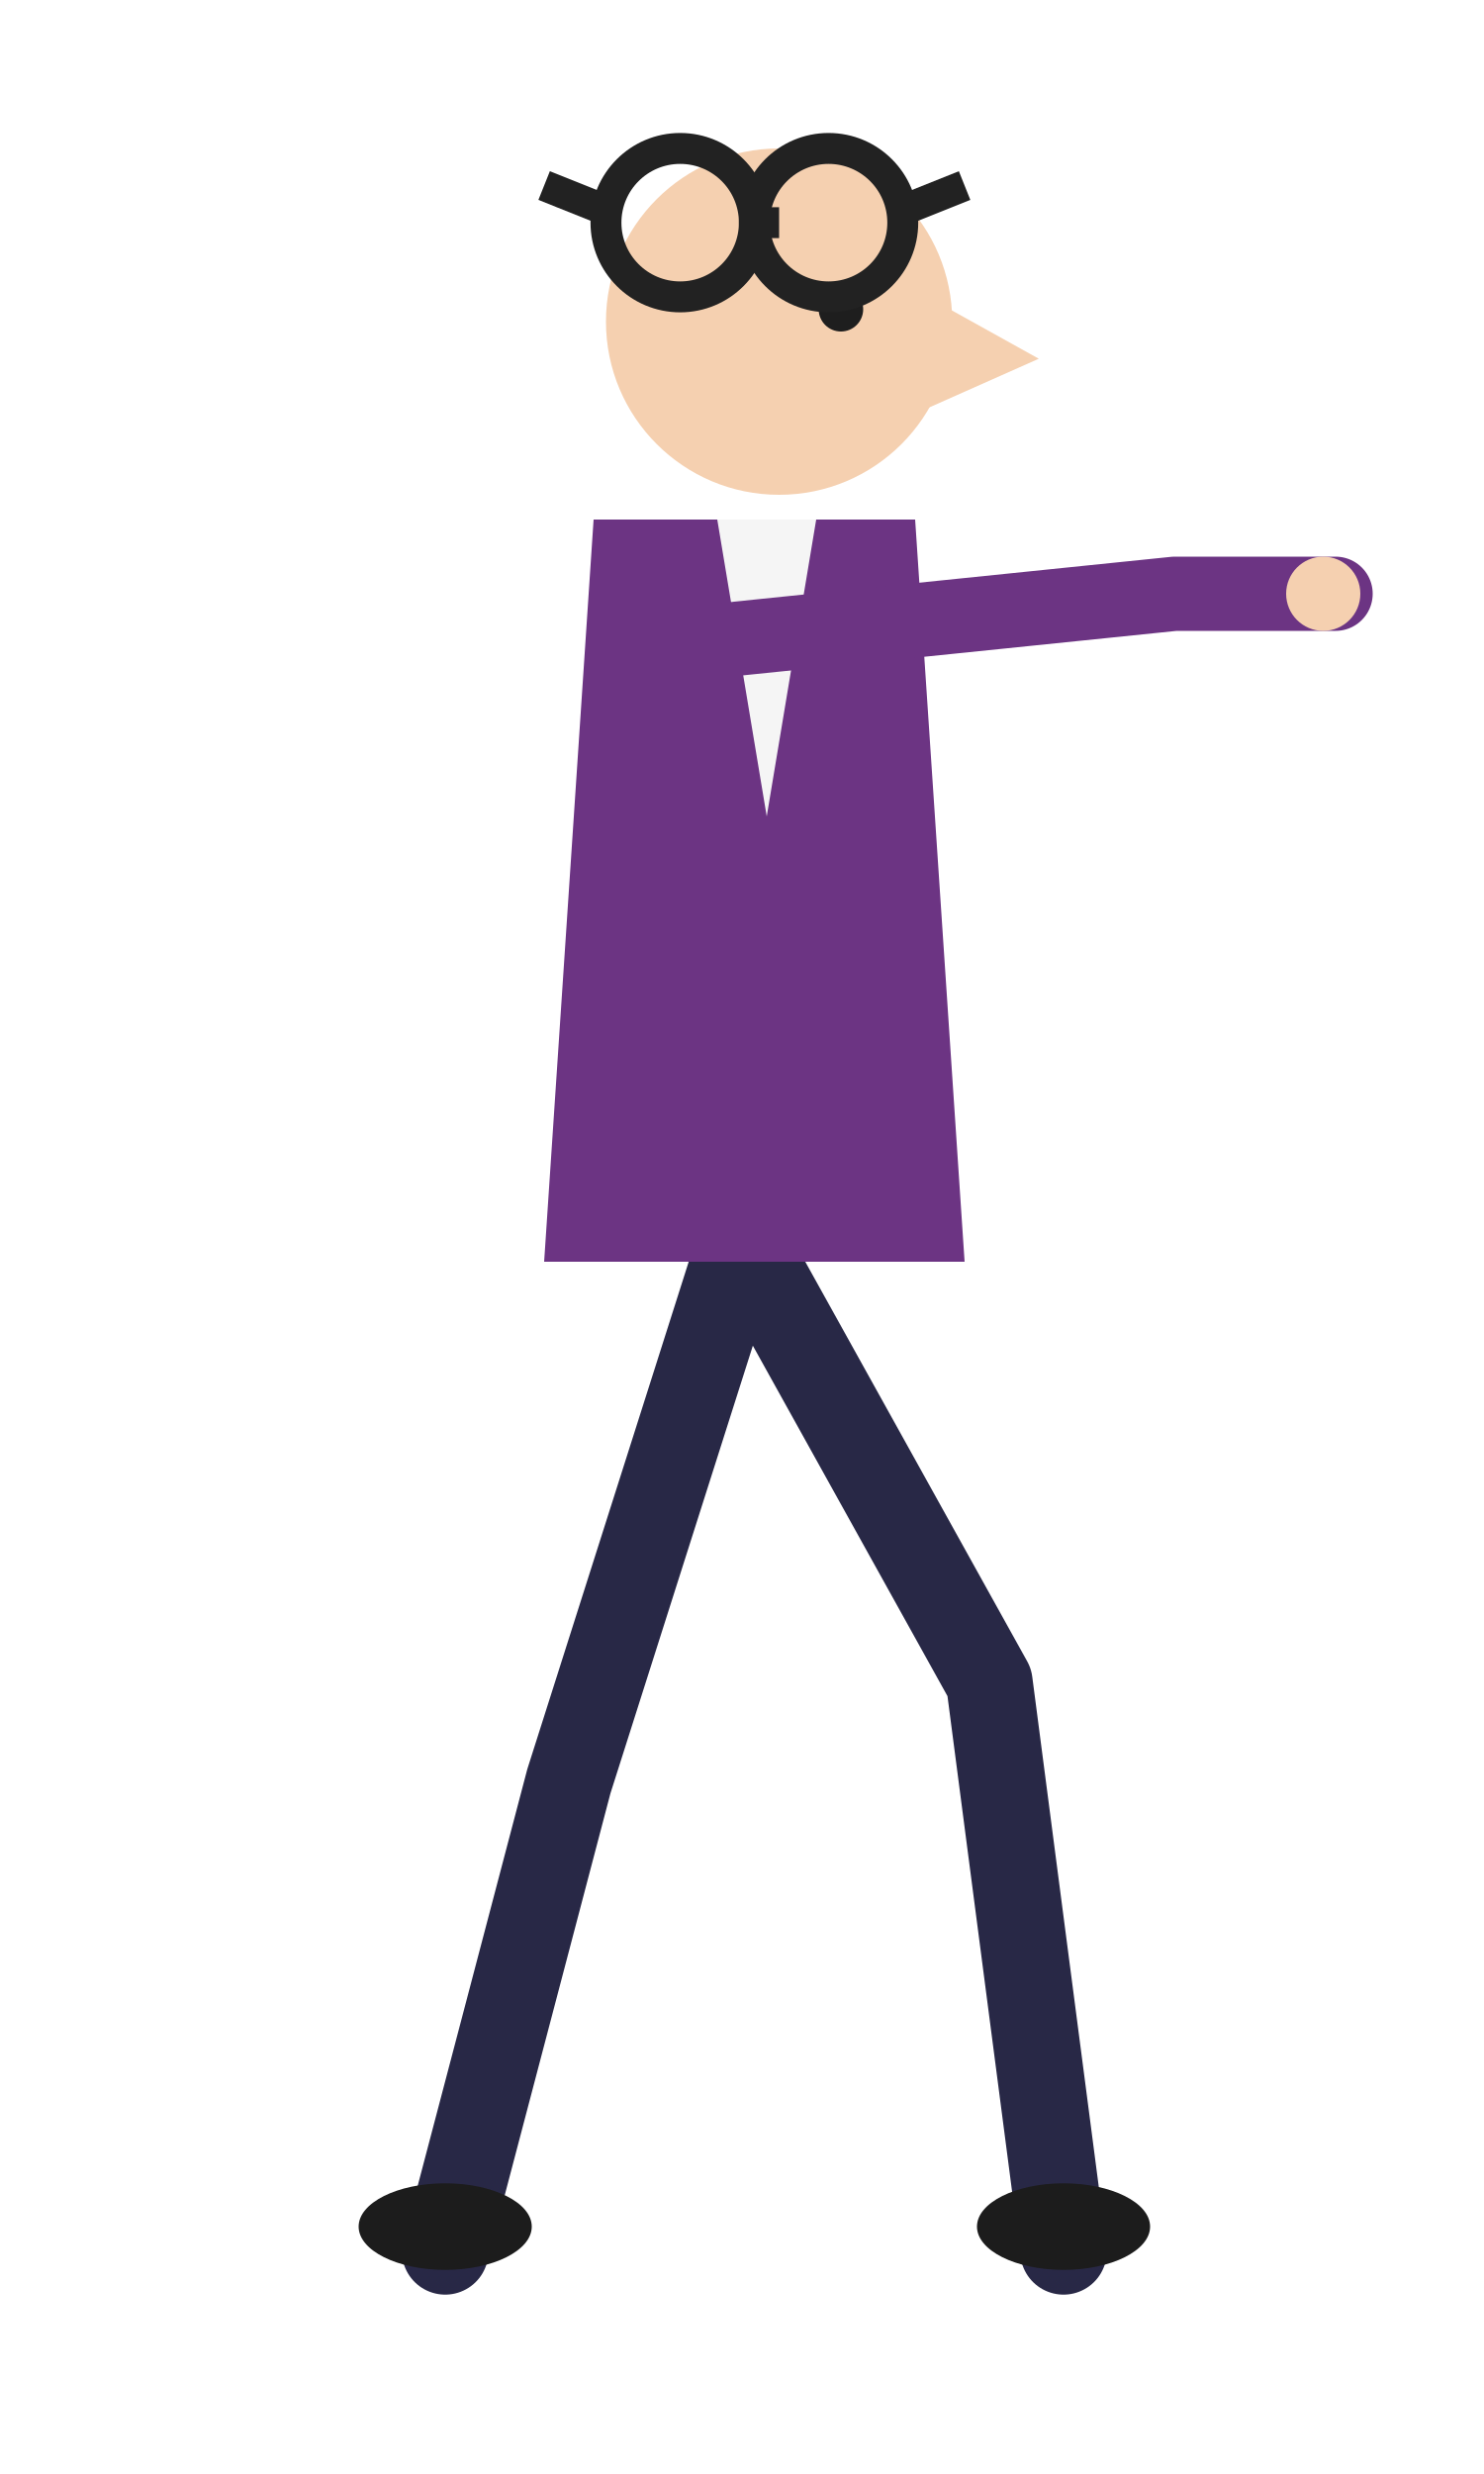
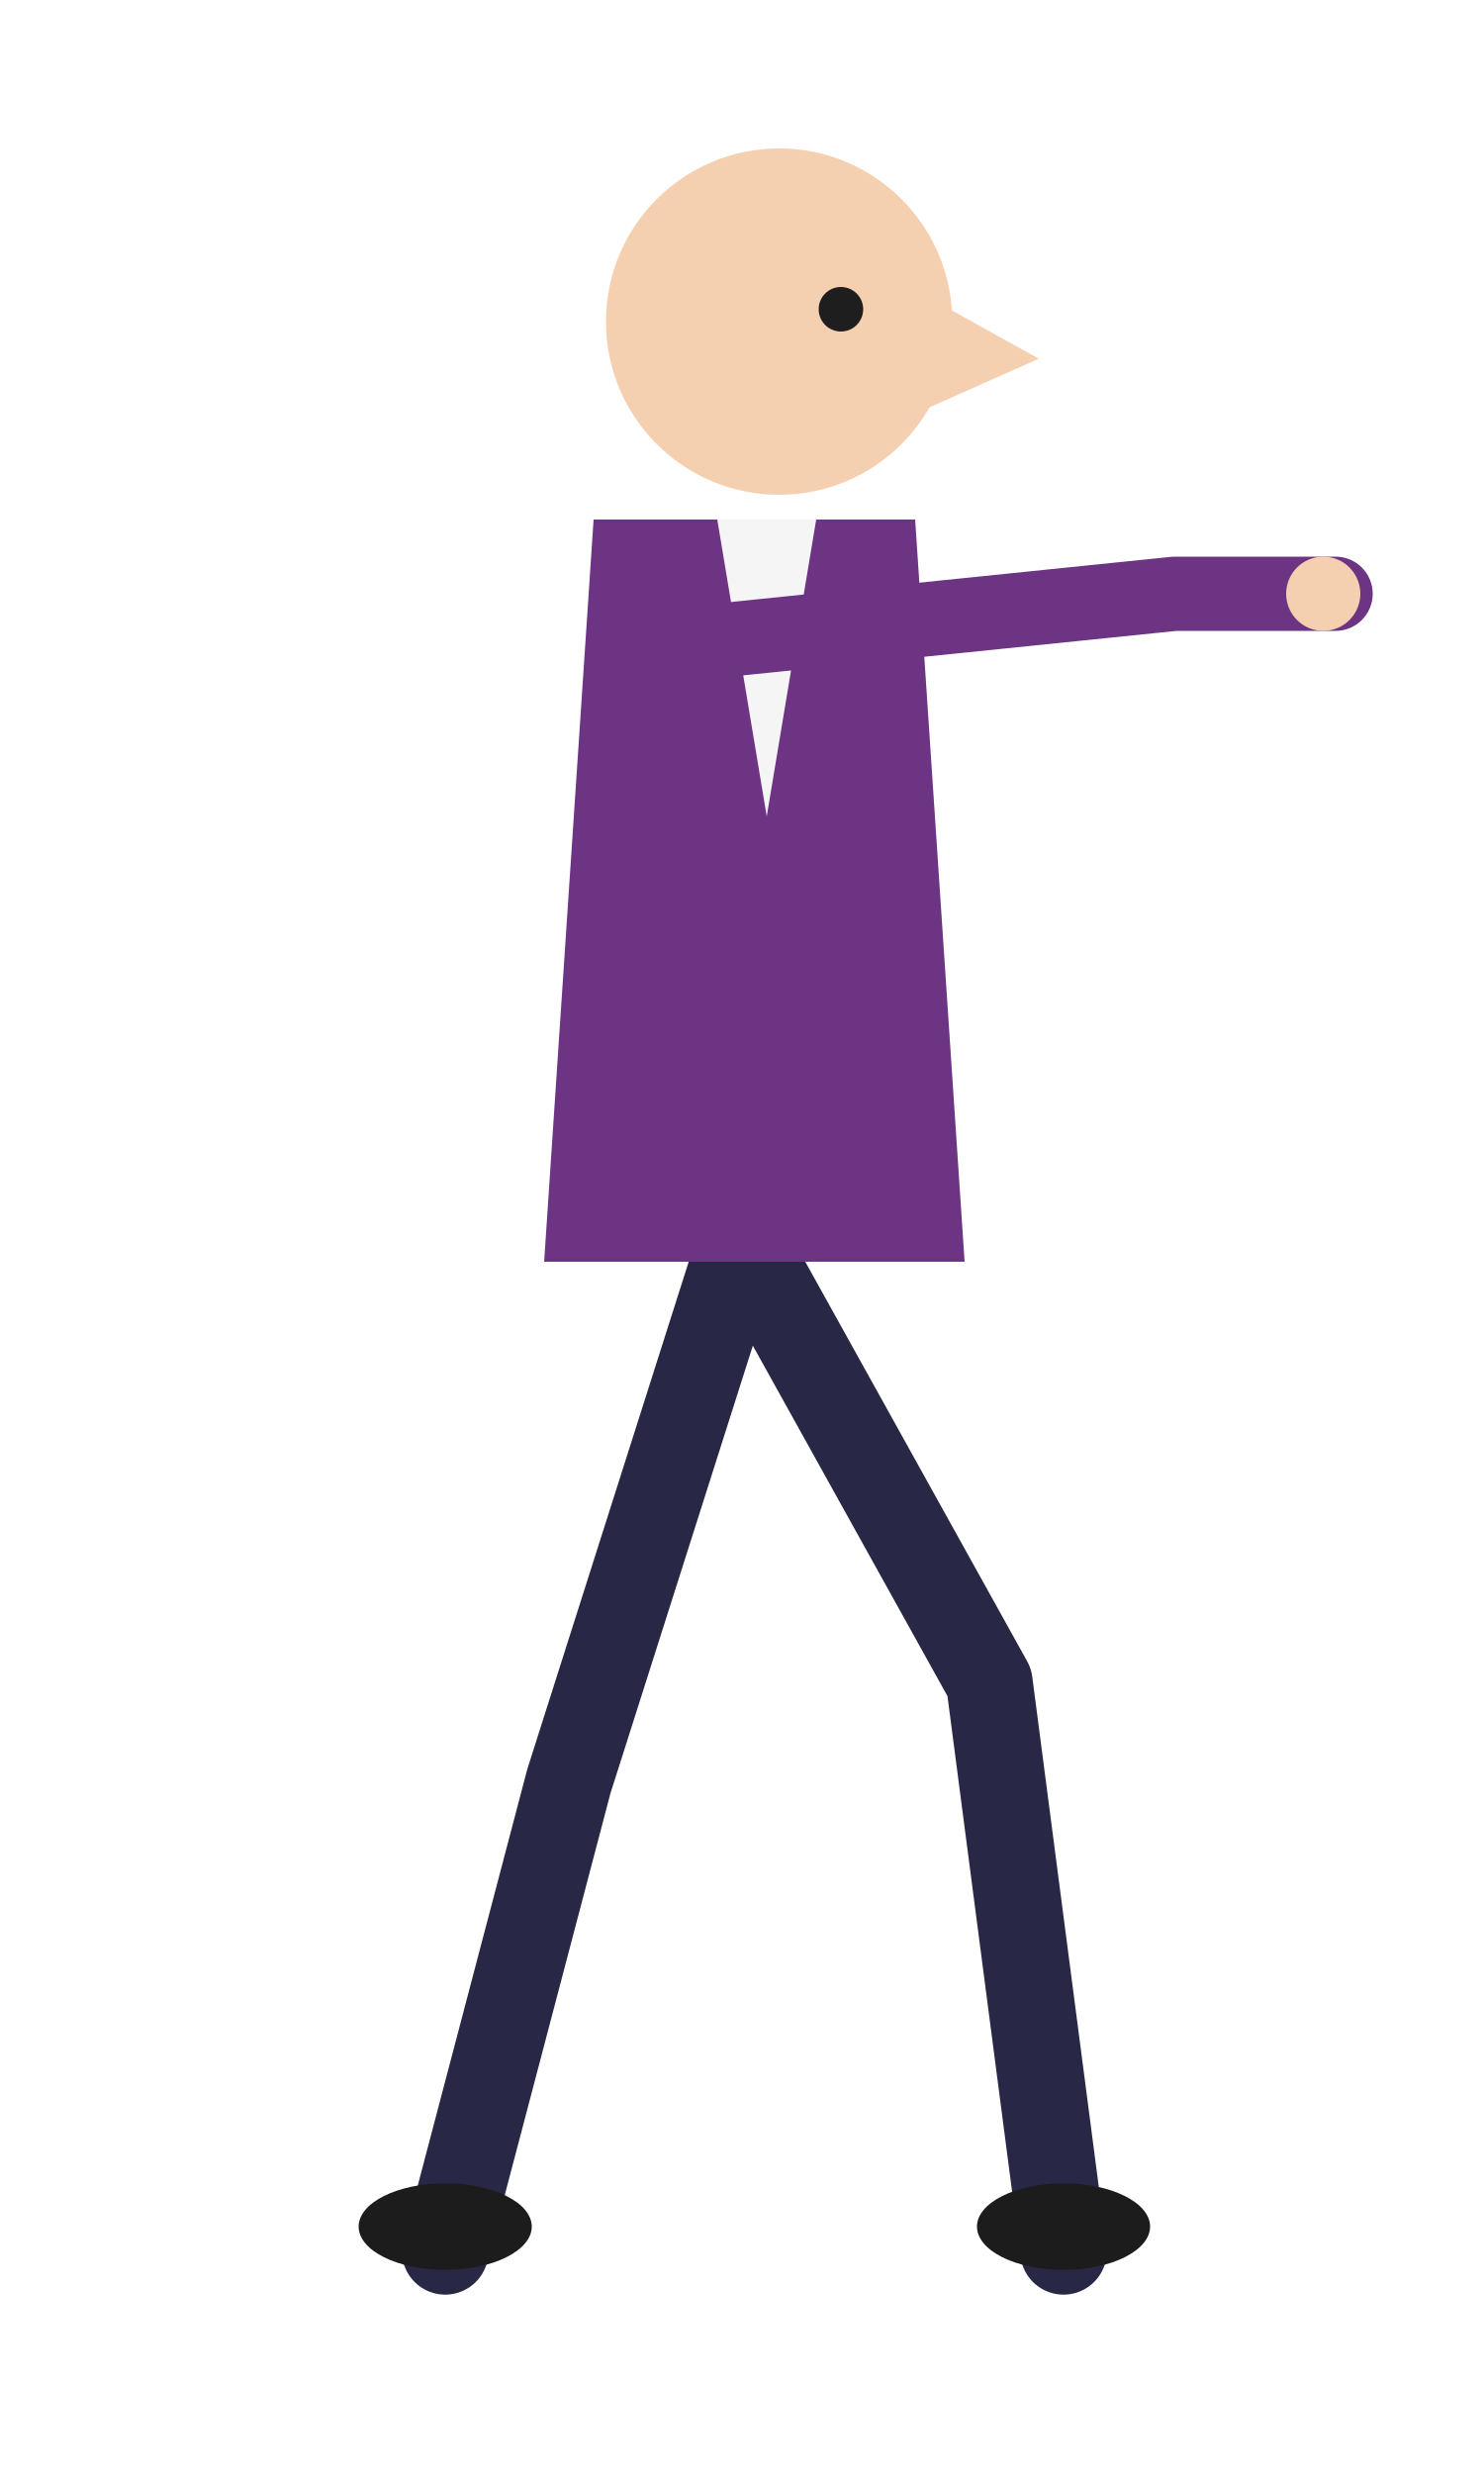
<svg xmlns="http://www.w3.org/2000/svg" viewBox="0 0 120 200" width="120" height="200">
  <g stroke="#282846" stroke-width="7" stroke-linecap="round" fill="none" stroke-linejoin="round">
    <path d="M60 100 L80 136 L86 182 M60 100 L46 144 L36 182" />
  </g>
  <ellipse cx="86" cy="180" rx="7" ry="3.5" fill="#1c1c1c" />
  <ellipse cx="36" cy="180" rx="7" ry="3.5" fill="#1c1c1c" />
  <path d="M48 42 L74 42 L78 102 L44 102 Z" fill="#6c3483" />
  <path d="M58 42 L66 42 L62 66 Z" fill="#f5f5f5" />
  <g stroke="#6c3483" stroke-width="6" stroke-linecap="round" fill="none">
    <path d="M56 52 L95 48 M95 48 L108 48" />
  </g>
  <circle cx="107" cy="48" r="3" fill="#f5d0b0" />
  <circle cx="63" cy="26" r="14" fill="#f5d0b0" />
  <path d="M75 24 L84 29 L75 33 Z" fill="#f5d0b0" />
  <path d="" fill="#d4a017" />
  <circle cx="68" cy="25" r="1.8" fill="#1e1e1e" />
-   <g stroke="#222" stroke-width="2.5" fill="none">
-     <circle cx="55" cy="18" r="6" />
-     <circle cx="67" cy="18" r="6" />
-     <path d="M61 18 L63 18 M49 17 L44 15 M73 17 L78 15" />
-   </g>
</svg>
